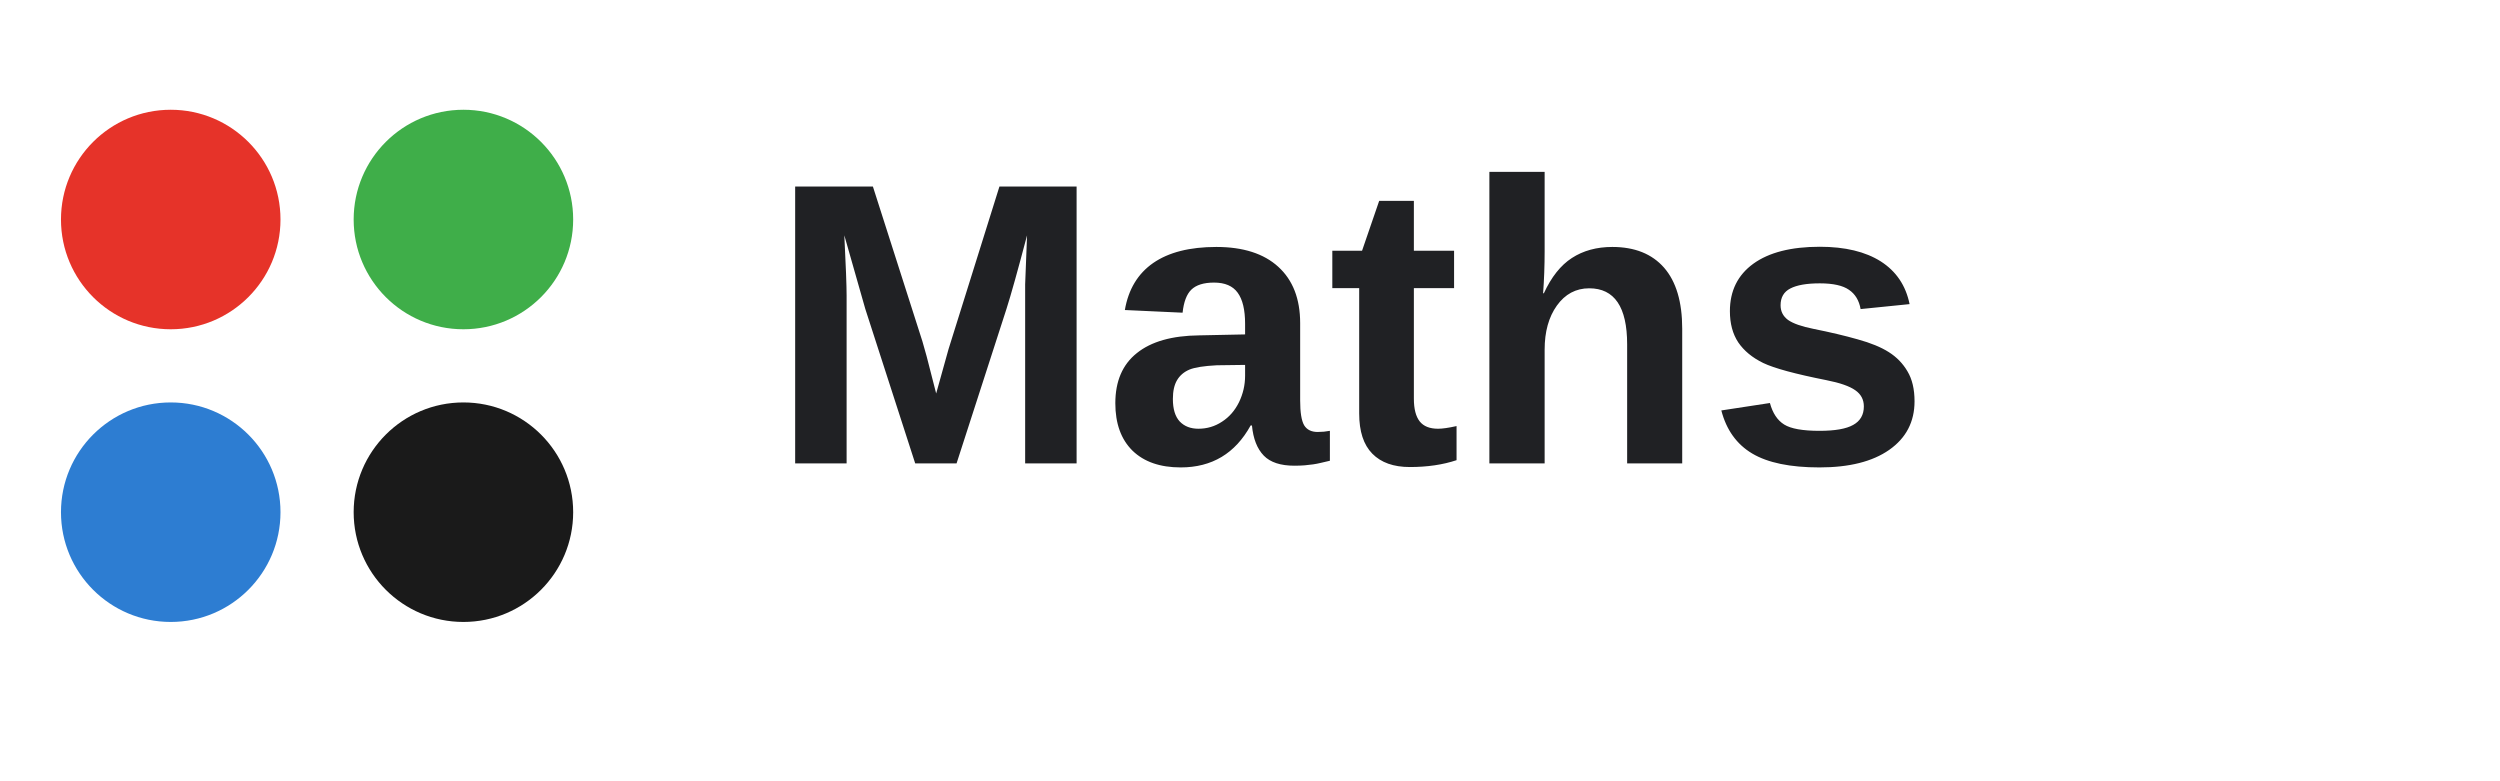
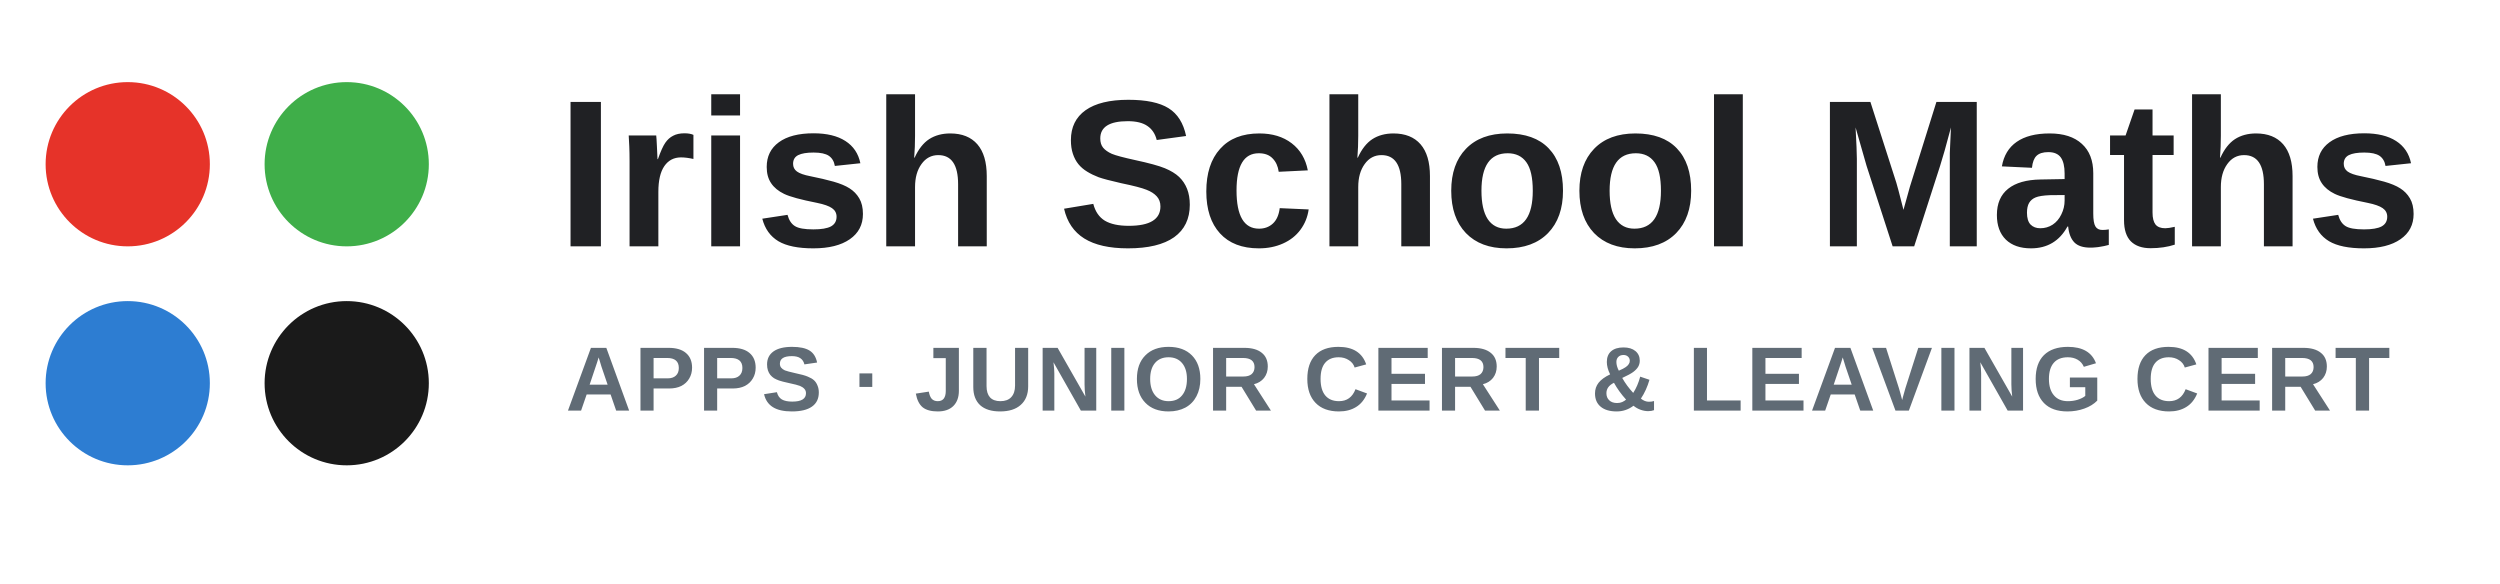
- <svg xmlns="http://www.w3.org/2000/svg" viewBox="0 0 205 64" role="img" aria-labelledby="title desc">
+ <svg xmlns="http://www.w3.org/2000/svg" viewBox="0 0 274 64" role="img" aria-labelledby="title desc">
  <g transform="translate(4 8)">
    <circle cx="10" cy="10" r="9" fill="#E63329" />
    <circle cx="34" cy="10" r="9" fill="#3FAE49" />
    <circle cx="10" cy="34" r="9" fill="#2D7DD2" />
    <circle cx="34" cy="34" r="9" fill="#1A1A1A" />
  </g>
-   <text x="63" y="38" font-family="Arial, Helvetica, sans-serif" font-size="33" font-weight="700" fill="#202124">Maths</text>
+   <text x="61" y="27" font-family="Arial, Helvetica, sans-serif" font-size="23" font-weight="700" fill="#202124">Irish School Maths</text>
+   <text x="62" y="45" font-family="Arial, Helvetica, sans-serif" font-size="10" font-weight="600" letter-spacing=".3" fill="#606b75">APPS · JUNIOR CERT &amp; LEAVING CERT</text>
</svg>
